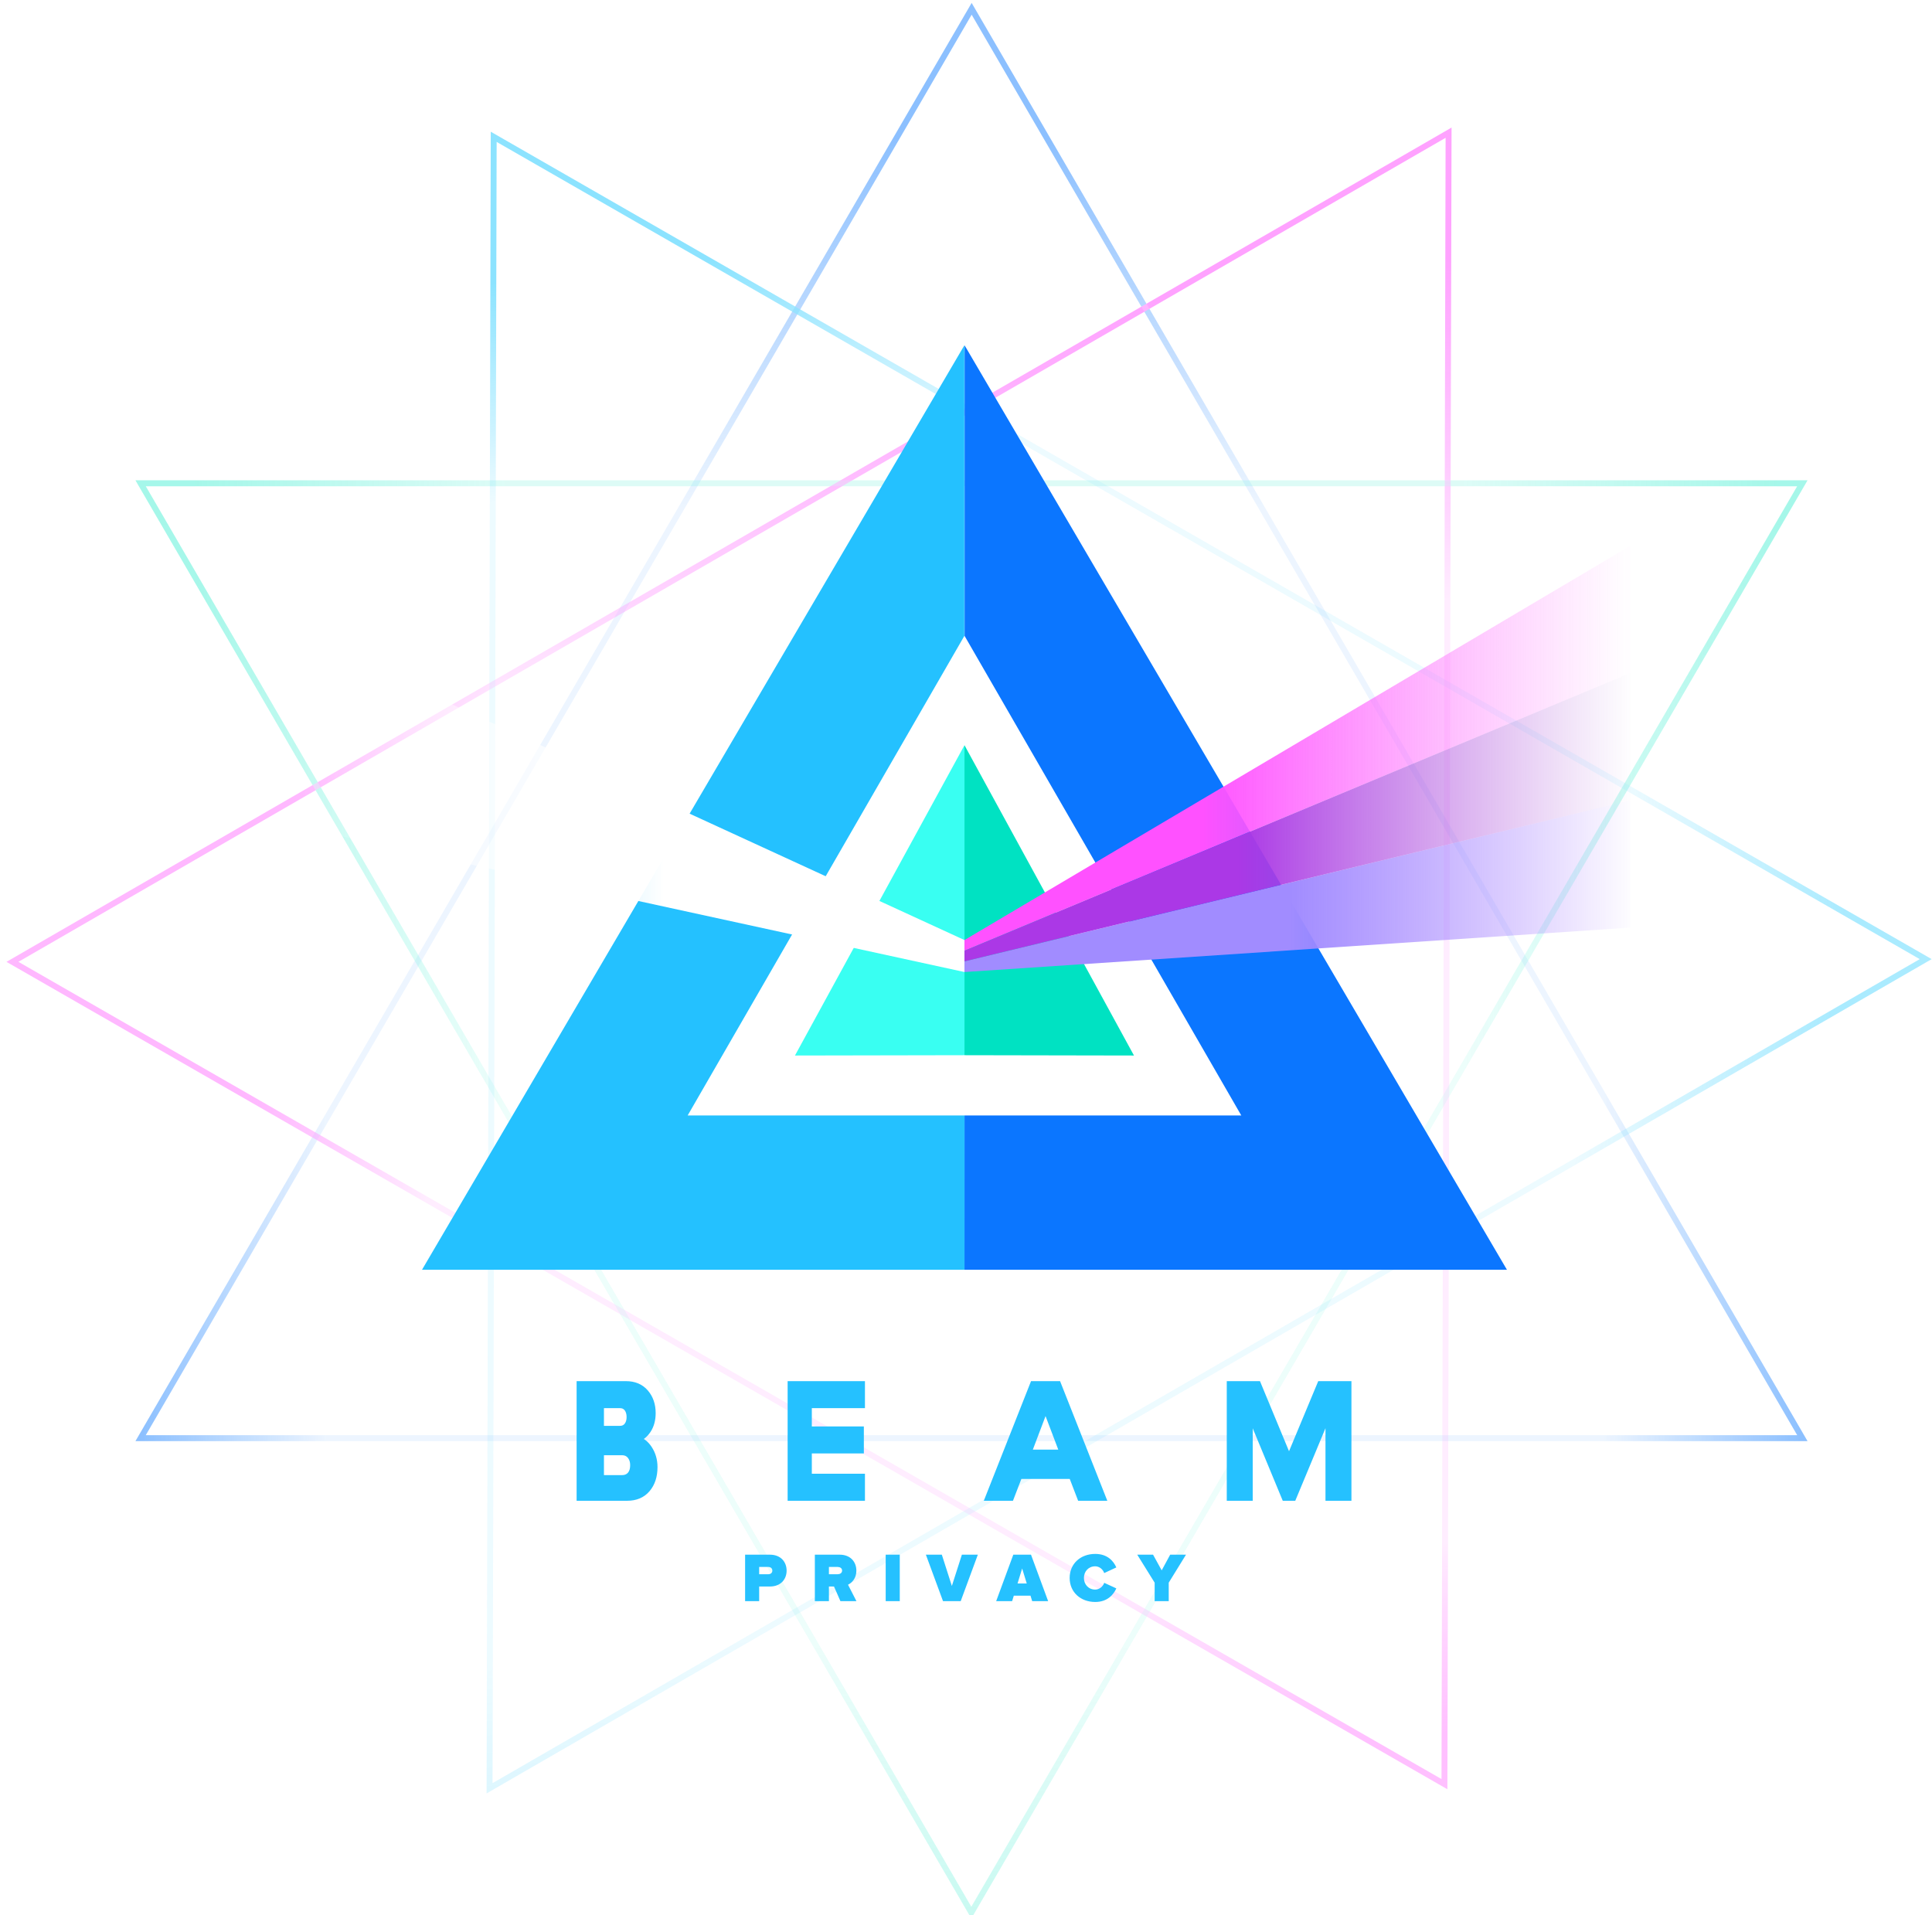
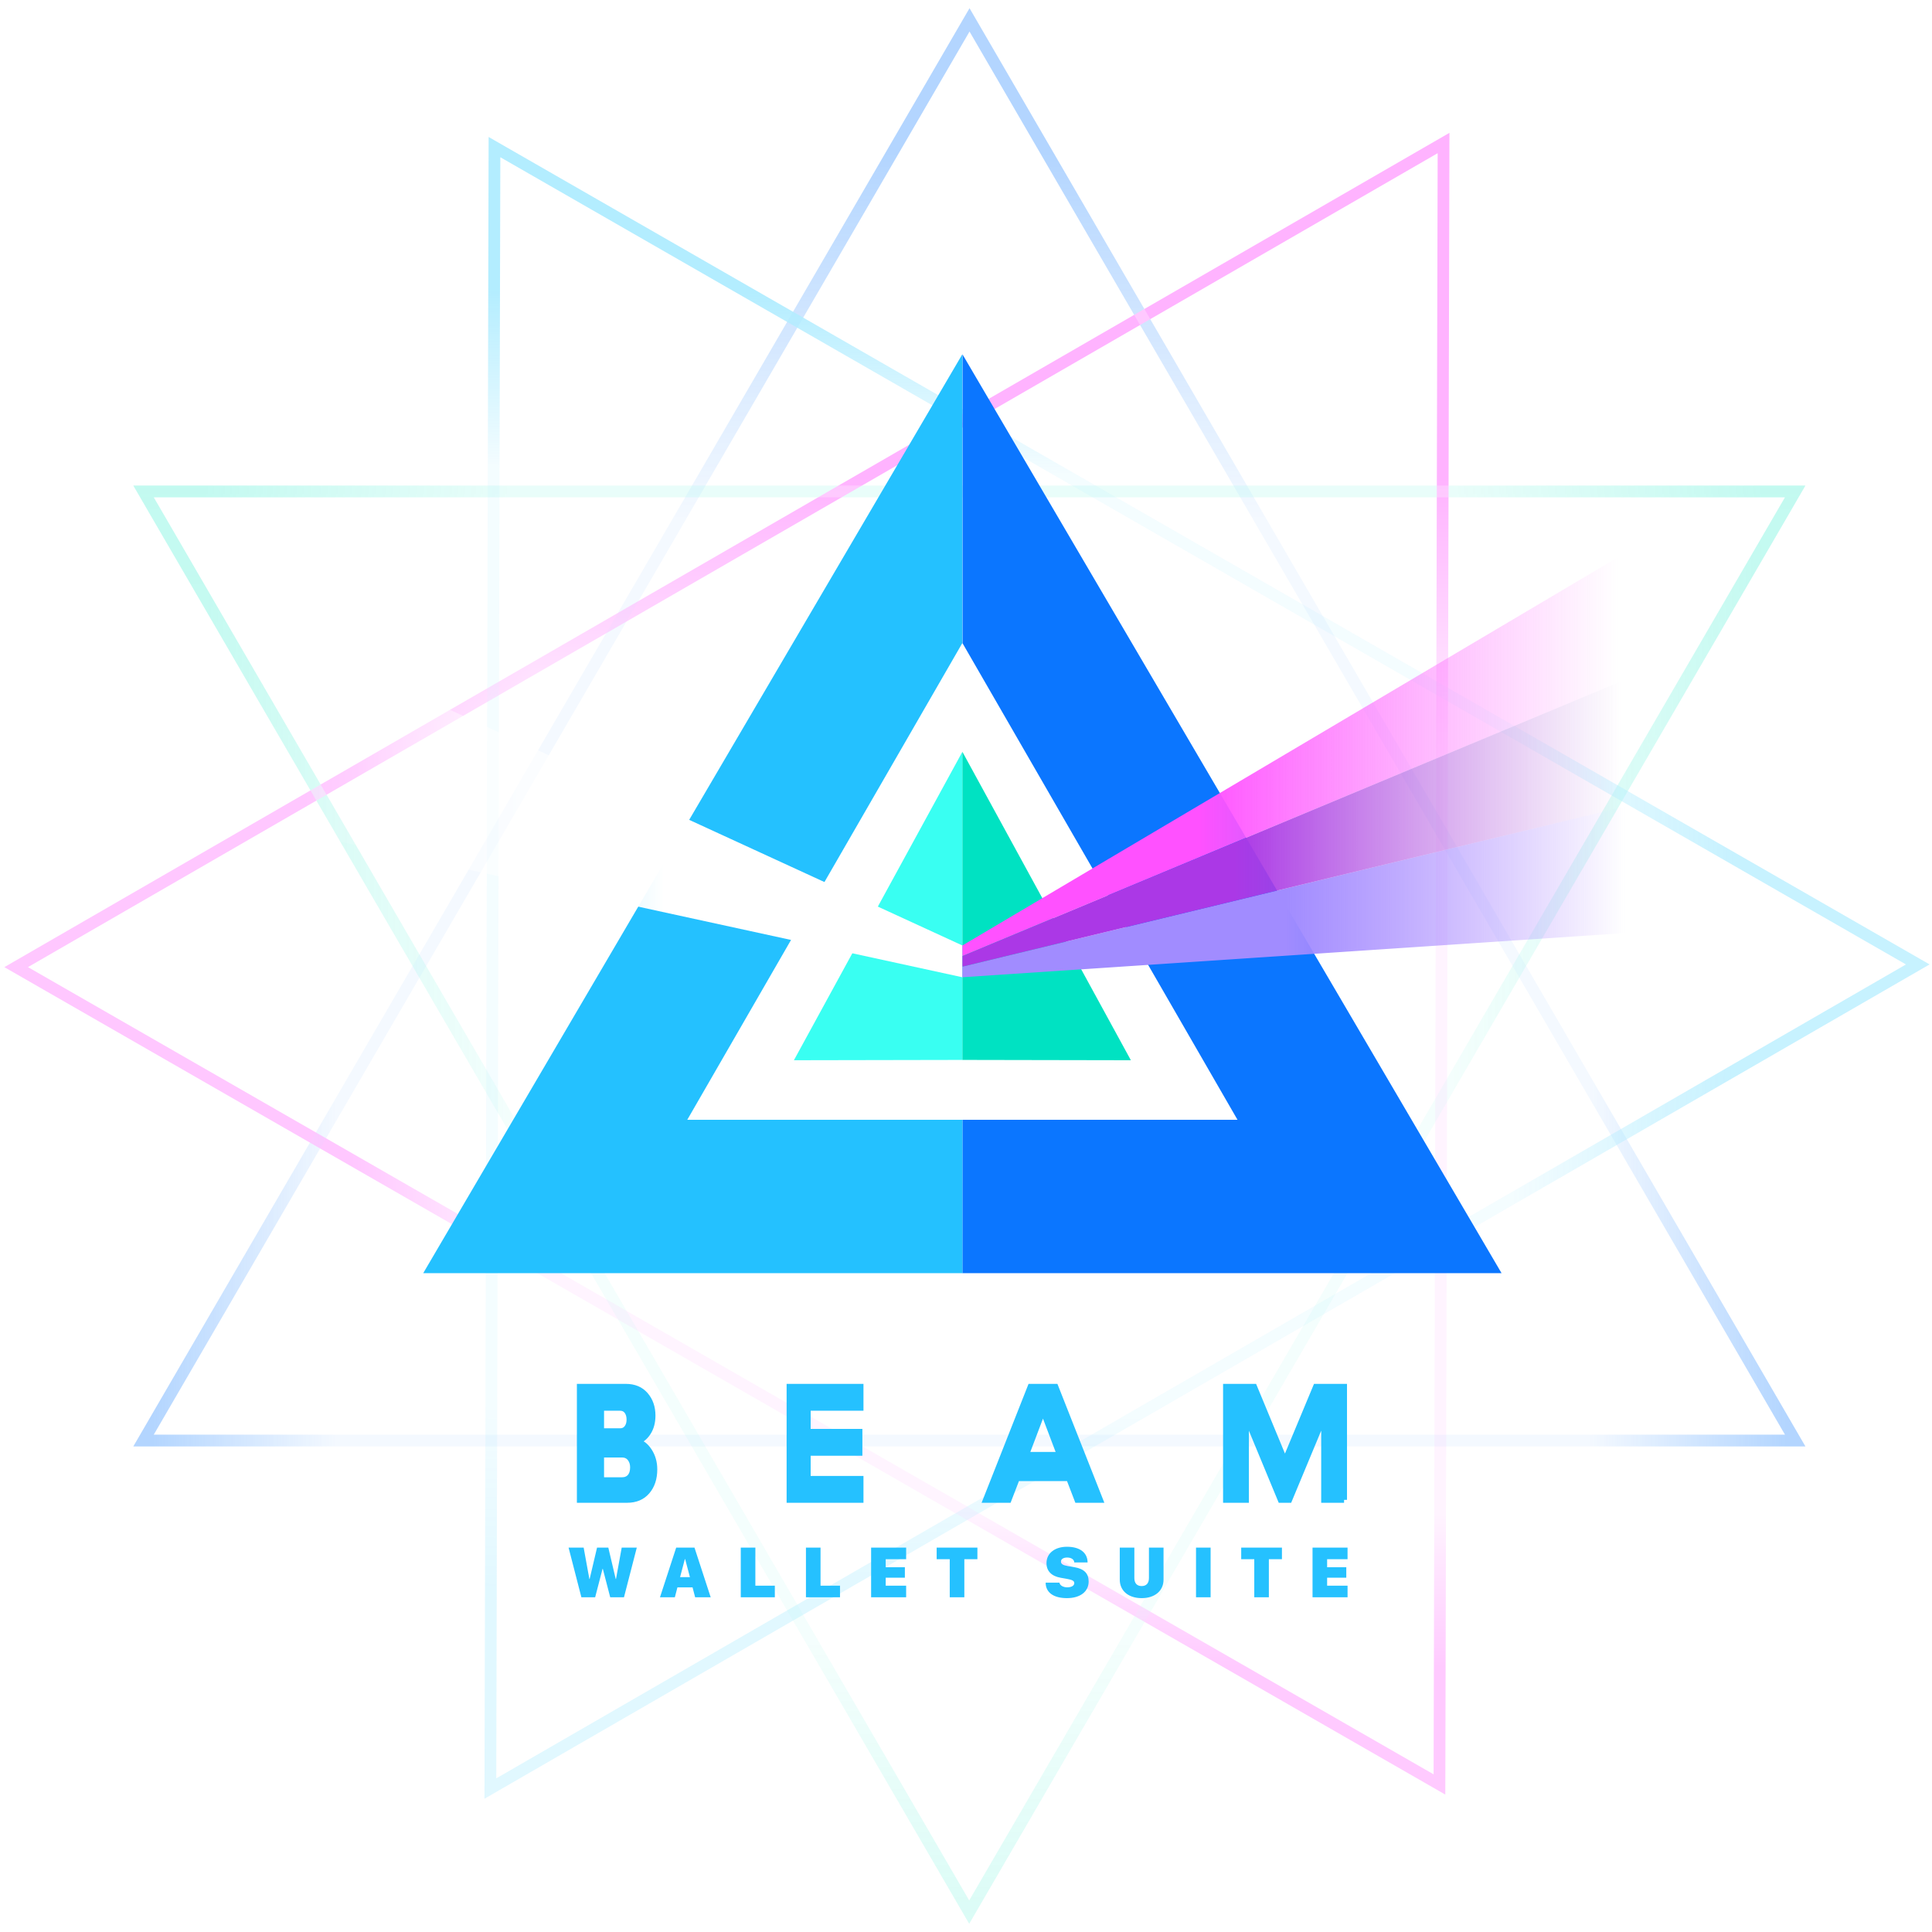
- <svg xmlns="http://www.w3.org/2000/svg" width="327" height="324" viewBox="0 0 327 324" fill="none">
-   <g mask="url(#mask0_1166_4660)">
-     <g opacity="0.45">
-       <path fill-rule="evenodd" clip-rule="evenodd" d="M164.457 1.489L305.06 243.414H23.798L164.457 1.489Z" stroke="url(#paint0_linear_1166_4660)" />
-       <path fill-rule="evenodd" clip-rule="evenodd" d="M164.457 1.489L305.06 243.414H23.798L164.457 1.489Z" stroke="url(#paint1_linear_1166_4660)" />
-       <g style="mix-blend-mode:lighten">
-         <path fill-rule="evenodd" clip-rule="evenodd" d="M164.401 323.72L23.798 81.795L305.06 81.795L164.401 323.72Z" stroke="url(#paint2_linear_1166_4660)" />
-       </g>
-       <g style="mix-blend-mode:lighten">
-         <path fill-rule="evenodd" clip-rule="evenodd" d="M164.401 323.72L23.798 81.795L305.06 81.795L164.401 323.72Z" stroke="url(#paint3_linear_1166_4660)" />
-       </g>
-       <path fill-rule="evenodd" clip-rule="evenodd" d="M83.561 23.155L325.934 162.337L82.861 302.675L83.561 23.155Z" stroke="url(#paint4_linear_1166_4660)" />
-       <path fill-rule="evenodd" clip-rule="evenodd" d="M83.561 23.155L325.934 162.337L82.861 302.675L83.561 23.155Z" stroke="url(#paint5_linear_1166_4660)" />
-       <g style="mix-blend-mode:lighten">
-         <path fill-rule="evenodd" clip-rule="evenodd" d="M244.48 301.978L2.107 162.796L245.179 22.458L244.48 301.978Z" stroke="url(#paint6_linear_1166_4660)" />
-       </g>
-       <g style="mix-blend-mode:lighten">
-         <path fill-rule="evenodd" clip-rule="evenodd" d="M244.48 301.978L2.107 162.796L245.179 22.458L244.48 301.978Z" stroke="url(#paint7_linear_1166_4660)" />
+ <svg xmlns="http://www.w3.org/2000/svg" width="329" height="329" viewBox="0 0 329 329">
+   <defs>
+     <linearGradient id="4es1jlndxa" x1="50%" x2="50%" y1="8.953%" y2="88.548%">
+       <stop offset="0%" stop-color="#0073FF" />
+       <stop offset="32.564%" stop-color="#0073FF" stop-opacity=".15" />
+       <stop offset="100%" stop-color="#0073FF" stop-opacity=".15" />
+     </linearGradient>
+     <linearGradient id="a24zq9o9hb" x1="0%" x2="100%" y1="98.33%" y2="98.33%">
+       <stop offset="0%" stop-color="#0073FF" />
+       <stop offset="11.179%" stop-color="#0073FF" stop-opacity="0" />
+       <stop offset="87.993%" stop-color="#0073FF" stop-opacity="0" />
+       <stop offset="100%" stop-color="#0073FF" />
+     </linearGradient>
+     <linearGradient id="o0q1zalqrc" x1="50%" x2="50%" y1="-2.205%" y2="101.952%">
+       <stop offset="0%" stop-color="#00E8C1" stop-opacity=".5" />
+       <stop offset="19.89%" stop-color="#00E8C1" stop-opacity=".15" />
+       <stop offset="80.309%" stop-color="#00E8C1" stop-opacity=".15" />
+       <stop offset="100%" stop-color="#00E8C1" stop-opacity=".3" />
+     </linearGradient>
+     <linearGradient id="3cpgmxkisd" x1="1.411%" x2="96.841%" y1="97.648%" y2="97.648%">
+       <stop offset="0%" stop-color="#00E8C1" stop-opacity=".7" />
+       <stop offset="19.89%" stop-color="#00E8C1" stop-opacity="0" />
+       <stop offset="80.309%" stop-color="#00E8C1" stop-opacity="0" />
+       <stop offset="100%" stop-color="#00E8C1" stop-opacity=".7" />
+     </linearGradient>
+     <linearGradient id="qmtoxwlise" x1="79.748%" x2="30.017%" y1="32.425%" y2="104.694%">
+       <stop offset="0%" stop-color="#00C2FF" />
+       <stop offset="13.495%" stop-color="#00C2FF" stop-opacity=".15" />
+       <stop offset="85.83%" stop-color="#00C2FF" stop-opacity=".15" />
+       <stop offset="100%" stop-color="#00C2FF" stop-opacity=".4" />
+     </linearGradient>
+     <linearGradient id="byb5e7etxf" x1="94.89%" x2="82.343%" y1="85.627%" y2="79.403%">
+       <stop offset="0%" stop-color="#00C2FF" stop-opacity=".7" />
+       <stop offset="100%" stop-color="#00C2FF" stop-opacity="0" />
+     </linearGradient>
+     <linearGradient id="q9nrka6hwg" x1="69.669%" x2="25.006%" y1="23.078%" y2="89.414%">
+       <stop offset="0%" stop-color="#F0F" stop-opacity=".7" />
+       <stop offset="12.774%" stop-color="#F0F" stop-opacity=".15" />
+       <stop offset="76.954%" stop-color="#F0F" stop-opacity=".15" />
+       <stop offset="100%" stop-color="#F0F" />
+     </linearGradient>
+     <linearGradient id="rxbqy1sh0h" x1="76.29%" x2="86.389%" y1="75.767%" y2="80.808%">
+       <stop offset="0%" stop-color="#F0F" stop-opacity="0" />
+       <stop offset="100%" stop-color="#F0F" stop-opacity=".7" />
+     </linearGradient>
+     <linearGradient id="f27qsf2hxi" x1=".027%" x2="54.787%" y1="50.232%" y2="50.232%">
+       <stop offset="0%" stop-color="#FFF" stop-opacity="0" />
+       <stop offset="100%" stop-color="#FFF" />
+     </linearGradient>
+     <linearGradient id="8z0f9plshj" x1="99.383%" x2="35.802%" y1="49.833%" y2="49.833%">
+       <stop offset="0%" stop-color="#FD76FD" stop-opacity="0" />
+       <stop offset="100%" stop-color="#FF51FF" />
+     </linearGradient>
+     <linearGradient id="rx61lhg3nk" x1="100.434%" x2="48.938%" y1="50.114%" y2="50.114%">
+       <stop offset="0%" stop-color="#9D6EFF" stop-opacity="0" />
+       <stop offset="100%" stop-color="#A18CFF" />
+     </linearGradient>
+     <linearGradient id="w1jcs28bxl" x1="99.909%" x2="41.056%" y1="50.24%" y2="50.24%">
+       <stop offset="0%" stop-color="#AE60D6" stop-opacity="0" />
+       <stop offset="100%" stop-color="#AB38E6" />
+     </linearGradient>
+   </defs>
+   <g fill="none" fill-rule="evenodd">
+     <g>
+       <g>
+         <g stroke-width="2" opacity=".3">
+           <g>
+             <path stroke="url(#4es1jlndxa)" d="M142.397 1.99L283 243.915H1.738L142.397 1.99z" transform="translate(-350, -83) translate(309, 34) translate(63.70406, 50.39467)" />
+             <path stroke="url(#a24zq9o9hb)" d="M142.397 1.99L283 243.915H1.738L142.397 1.99z" transform="translate(-350, -83) translate(309, 34) translate(63.70406, 50.39467)" />
+           </g>
+           <g>
+             <path stroke="url(#o0q1zalqrc)" d="M142.397 1.99L283 243.915H1.738L142.397 1.99z" style="mix-blend-mode:lighten" transform="translate(-350, -83) translate(309, 34) translate(63.70406, 131.6901) translate(142.369, 122.4576) rotate(-180) translate(-142.369, -122.4576)" />
+             <path stroke="url(#3cpgmxkisd)" d="M142.397 1.99L283 243.915H1.738L142.397 1.99z" style="mix-blend-mode:lighten" transform="translate(-350, -83) translate(309, 34) translate(63.70406, 131.6901) translate(142.369, 122.4576) rotate(-180) translate(-142.369, -122.4576)" />
+           </g>
+           <g>
+             <path stroke="url(#qmtoxwlise)" d="M185.104 56.992l140.31 241.722H44.738L185.104 56.992z" transform="translate(-350, -83) translate(309, 34) translate(0.286815, 0.946995) translate(185.0757, 177.3571) rotate(-30) translate(-185.0757, -177.3571)" />
+             <path stroke="url(#byb5e7etxf)" d="M185.104 56.992l140.31 241.722H44.738L185.104 56.992z" transform="translate(-350, -83) translate(309, 34) translate(0.286815, 0.946995) translate(185.0757, 177.3571) rotate(-30) translate(-185.0757, -177.3571)" />
+           </g>
+           <g>
+             <path stroke="url(#q9nrka6hwg)" d="M185.104 56.992l140.31 241.722H44.738L185.104 56.992z" style="mix-blend-mode:lighten" transform="translate(-350, -83) translate(309, 34) translate(40.88984, 71.26347) translate(185.0757, 177.3571) rotate(-210) translate(-185.0757, -177.3571)" />
+             <path stroke="url(#rxbqy1sh0h)" d="M185.104 56.992l140.31 241.722H44.738L185.104 56.992z" style="mix-blend-mode:lighten" transform="translate(-350, -83) translate(309, 34) translate(40.88984, 71.26347) translate(185.0757, 177.3571) rotate(-210) translate(-185.0757, -177.3571)" />
+           </g>
+         </g>
+         <g fill-rule="nonzero">
+           <g>
+             <g>
+               <path fill="#0B76FF" d="M91.82 130.346L138.664 130.346 91.832 49.18 91.832 49.18 91.832 0 183.628 156.463 91.814 156.463z" transform="translate(-350, -83) translate(309, 34) translate(92, 109) translate(0.416952, 0.342699) translate(20.65423, 0)" />
+               <path fill="#24C1FF" d="M91.814 130.346L44.964 130.346 91.796 49.18 91.796 49.18 91.796 0 0 156.463 91.814 156.463z" transform="translate(-350, -83) translate(309, 34) translate(92, 109) translate(0.416952, 0.342699) translate(20.65423, 0)" />
+             </g>
+             <path fill="#39FFF2" d="M112.468 67.682L112.468 120.151 83.777 120.205z" transform="translate(-350, -83) translate(309, 34) translate(92, 109) translate(0.416952, 0.342699)" />
+             <path fill="#00E2C2" d="M112.468 67.682L112.468 120.151 141.159 120.205z" transform="translate(-350, -83) translate(309, 34) translate(92, 109) translate(0.416952, 0.342699)" />
+             <path fill="url(#f27qsf2hxi)" d="M0 48.946L112.468 100.663 112.468 106.074 0 81.58z" transform="translate(-350, -83) translate(309, 34) translate(92, 109) translate(0.416952, 0.342699)" />
+             <path fill="url(#8z0f9plshj)" d="M225.166 33.927L112.468 100.663 112.468 102.467 225.166 55.469z" transform="translate(-350, -83) translate(309, 34) translate(92, 109) translate(0.416952, 0.342699)" />
+             <path fill="url(#rx61lhg3nk)" d="M225.166 98.559L112.468 106.074 112.468 104.271 225.166 77.017z" transform="translate(-350, -83) translate(309, 34) translate(92, 109) translate(0.416952, 0.342699)" />
+             <path fill="url(#w1jcs28bxl)" d="M225.166 55.469L112.468 102.467 112.468 104.271 225.166 77.017z" transform="translate(-350, -83) translate(309, 34) translate(92, 109) translate(0.416952, 0.342699)" />
+           </g>
+           <path fill="#25C1FF" stroke="#25C1FF" d="M55.792 195.408h-8.054V176.16h7.839c1.417 0 2.529.466 3.333 1.4.805.932 1.207 2.101 1.207 3.506 0 1.154-.267 2.13-.8 2.929-.534.798-1.191 1.294-1.972 1.486.86.154 1.59.688 2.187 1.602.597.913.896 1.957.896 3.13 0 1.54-.41 2.79-1.23 3.752-.821.962-1.957 1.443-3.406 1.443zm-1.211-11.68c.504 0 .9-.185 1.187-.555.286-.37.43-.846.43-1.431 0-.6-.144-1.085-.43-1.455-.287-.37-.683-.554-1.187-.554h-3.217v3.994h3.217zm.334 8.338c.592 0 1.055-.192 1.388-.578.333-.386.5-.925.5-1.617 0-.614-.167-1.13-.5-1.547-.333-.417-.796-.626-1.388-.626h-3.551v4.368h3.551zm40.624 3.342H83.453V176.16H95.54v3.573h-8.992v4.092h8.807v3.571h-8.807v4.439h8.992v3.573zm40.786 0h-3.858l-1.42-3.694h-8.876l-1.422 3.694h-3.857l7.599-19.248h4.235l7.6 19.248zm-6.84-7.658l-2.877-7.584-2.876 7.584h5.753zm48.395 7.658h-3.393v-14.285l-5.947 14.285h-1.45l-5.917-14.285v14.285h-3.394V176.16h4.786l5.25 12.669 5.28-12.67h4.785v19.25z" transform="translate(-350, -83) translate(309, 34) translate(92, 109)" />
+           <path fill="#25C1FF" d="M50.348 212l1.26-4.84h.046l1.26 4.84h2.344l2.18-8.455H54.87l-.972 5.344h-.047l-1.26-5.344H50.67l-1.26 5.344h-.047l-.972-5.344h-2.567l2.18 8.455h2.344zm13.57 0l.44-1.682h2.578l.44 1.682h2.648l-2.76-8.455h-3.117L61.387 212h2.532zm2.567-3.434H64.81l.815-3.07h.047l.814 3.07zM80.947 212v-1.975H77.63v-6.48h-2.484V212h5.8zm11.098 0v-1.975h-3.316v-6.48h-2.485V212h5.801zm11.262 0v-1.975h-3.48v-1.359h3.264v-1.781h-3.264v-1.365h3.48v-1.975h-5.965V212h5.965zm9.91 0v-6.48h2.226v-1.975h-6.938v1.975h2.227V212h2.484zm17.473.146c2.25 0 3.697-1.101 3.697-2.83 0-1.37-.767-2.15-2.408-2.437l-1.16-.2c-.803-.14-1.148-.35-1.148-.755 0-.422.41-.692 1.06-.692.668 0 1.19.311 1.207.838h2.268c-.012-1.64-1.272-2.672-3.522-2.672-2.015 0-3.48 1.079-3.48 2.79 0 1.324.844 2.214 2.396 2.484l1.12.2c.908.163 1.218.333 1.218.726 0 .41-.457.709-1.201.709-.668 0-1.254-.317-1.324-.797h-2.35c.006 1.687 1.36 2.636 3.627 2.636zm12.721 0c2.233 0 3.727-1.23 3.727-3.158v-5.443h-2.484v5.168c0 .89-.44 1.377-1.243 1.377-.802 0-1.242-.486-1.242-1.377v-5.168h-2.484v5.443c0 1.928 1.494 3.158 3.726 3.158zm11.743-.146v-8.455h-2.484V212h2.484zm9.92 0v-6.48h2.227v-1.975h-6.937v1.975h2.226V212h2.485zm13.402 0v-1.975h-3.48v-1.359h3.263v-1.781h-3.264v-1.365h3.48v-1.975h-5.964V212h5.965z" transform="translate(-350, -83) translate(309, 34) translate(92, 109)" />
+         </g>
      </g>
    </g>
-     <path d="M163.248 188.793H210.092L163.26 107.627V58.447L255.056 214.91H163.242L163.248 188.793Z" fill="#0B76FF" />
-     <path d="M163.242 188.793H116.392L163.224 107.627V58.447L71.428 214.91H163.242V188.793Z" fill="#24C1FF" />
-     <path d="M163.242 126.129V178.598L134.551 178.652L163.242 126.129Z" fill="#39FFF2" />
-     <path d="M163.241 126.129V178.598L191.932 178.652L163.241 126.129Z" fill="#00E2C2" />
-     <path d="M50.773 107.393L163.241 159.11V164.521L50.773 140.027V107.393Z" fill="url(#paint8_linear_1166_4660)" />
-     <path d="M275.939 92.374L163.241 159.11V160.914L275.939 113.916V92.374Z" fill="url(#paint9_linear_1166_4660)" />
-     <path d="M275.939 157.006L163.241 164.521V162.718L275.939 135.464V157.006Z" fill="url(#paint10_linear_1166_4660)" />
-     <path d="M275.939 113.916L163.241 160.914V162.718L275.939 135.464V113.916Z" fill="url(#paint11_linear_1166_4660)" />
-     <path fill-rule="evenodd" clip-rule="evenodd" d="M224.844 253.512H228.237V234.263H223.452L218.172 246.933L212.922 234.264H208.136V253.512H211.53V239.227L217.447 253.512H218.897L224.844 239.227V253.512ZM106.149 253.512H98.095V234.264H105.934C107.351 234.264 108.463 234.73 109.267 235.664C110.072 236.596 110.474 237.765 110.474 239.17C110.474 240.324 110.207 241.3 109.674 242.099C109.14 242.897 108.483 243.393 107.702 243.585C108.562 243.739 109.292 244.273 109.889 245.187C110.486 246.1 110.785 247.144 110.785 248.317C110.785 249.857 110.375 251.107 109.555 252.069C108.734 253.031 107.598 253.512 106.149 253.512ZM104.938 241.832C105.442 241.832 105.838 241.647 106.125 241.277C106.411 240.907 106.555 240.431 106.555 239.846C106.555 239.246 106.411 238.761 106.125 238.391C105.838 238.021 105.442 237.837 104.938 237.837H101.721V241.831H104.938V241.832ZM106.66 249.592C106.327 249.978 105.864 250.17 105.272 250.17H101.721V245.802H105.272C105.864 245.802 106.327 246.011 106.66 246.428C106.993 246.845 107.16 247.361 107.16 247.975C107.16 248.667 106.993 249.206 106.66 249.592ZM145.896 253.512H133.81V234.264H145.897V237.837H136.905V241.929H145.712V245.5H136.905V249.939H145.897V253.512H145.896ZM182.824 253.512H186.682H186.683L179.083 234.264H174.848L167.249 253.512H171.106L172.528 249.818H181.404L182.824 253.512ZM179.842 245.854L176.965 238.27L174.089 245.854H179.842Z" fill="#25C1FF" />
-     <path d="M228.237 253.512V254.012H228.737V253.512H228.237ZM224.844 253.512H224.344V254.012H224.844V253.512ZM228.237 234.263H228.737V233.763H228.237V234.263ZM223.452 234.263V233.763H223.118L222.99 234.071L223.452 234.263ZM218.172 246.933L217.71 247.125L218.17 248.236L218.633 247.126L218.172 246.933ZM212.922 234.264L213.384 234.073L213.256 233.764H212.922V234.264ZM208.136 234.264V233.764H207.636V234.264H208.136ZM208.136 253.512H207.636V254.012H208.136V253.512ZM211.53 253.512V254.012H212.03V253.512H211.53ZM211.53 239.227L211.992 239.036L211.03 239.227H211.53ZM217.447 253.512L216.985 253.704L217.113 254.012H217.447V253.512ZM218.897 253.512V254.012H219.23L219.358 253.704L218.897 253.512ZM224.844 239.227H225.344L224.382 239.035L224.844 239.227ZM98.095 253.512H97.595V254.012H98.095V253.512ZM98.095 234.264V233.764H97.595V234.264H98.095ZM109.267 235.664L108.888 235.991L108.888 235.991L109.267 235.664ZM109.674 242.099L110.089 242.377L110.09 242.377L109.674 242.099ZM107.702 243.585L107.582 243.1L107.614 244.077L107.702 243.585ZM109.889 245.187L109.47 245.461L109.47 245.461L109.889 245.187ZM109.555 252.069L109.935 252.394L109.935 252.394L109.555 252.069ZM106.125 241.277L106.52 241.584L106.52 241.583L106.125 241.277ZM104.938 241.832H104.438V242.332H104.938V241.832ZM106.125 238.391L106.52 238.086L106.52 238.085L106.125 238.391ZM101.721 237.837V237.337H101.221V237.837H101.721ZM101.721 241.831H101.221V242.331H101.721V241.831ZM104.938 241.831H105.438V241.331H104.938V241.831ZM106.66 249.592L107.038 249.919L106.66 249.592ZM101.721 250.17H101.221V250.67H101.721V250.17ZM101.721 245.802V245.302H101.221V245.802H101.721ZM106.66 246.428L107.05 246.116L106.66 246.428ZM133.81 253.512H133.31V254.012H133.81V253.512ZM133.81 234.264V233.764H133.31V234.264H133.81ZM145.897 234.264H146.397V233.764H145.897V234.264ZM145.897 237.837V238.337H146.397V237.837H145.897ZM136.905 237.837V237.337H136.405V237.837H136.905ZM136.905 241.929H136.405V242.429H136.905V241.929ZM145.712 241.929H146.212V241.429H145.712V241.929ZM145.712 245.5V246H146.212V245.5H145.712ZM136.905 245.5V245H136.405V245.5H136.905ZM136.905 249.939H136.405V250.439H136.905V249.939ZM145.897 249.939H146.397V249.439H145.897V249.939ZM145.897 253.512V254.012H146.397V253.512H145.897ZM182.824 253.512L182.357 253.692L182.48 254.012H182.824V253.512ZM186.683 253.512V254.012H187.418L187.148 253.329L186.683 253.512ZM179.083 234.264L179.548 234.081L179.423 233.764H179.083V234.264ZM174.848 234.264V233.764H174.508L174.383 234.081L174.848 234.264ZM167.249 253.512L166.784 253.329L166.514 254.012H167.249V253.512ZM171.106 253.512V254.012H171.449L171.572 253.692L171.106 253.512ZM172.528 249.818V249.318H172.184L172.061 249.639L172.528 249.818ZM181.404 249.818L181.87 249.639L181.747 249.318H181.404V249.818ZM176.965 238.27L177.432 238.093L176.965 236.86L176.497 238.093L176.965 238.27ZM179.842 245.854V246.354H180.566L180.309 245.677L179.842 245.854ZM174.089 245.854L173.621 245.677L173.364 246.354H174.089V245.854ZM228.237 253.012H224.844V254.012H228.237V253.012ZM227.737 234.263V253.512H228.737V234.263H227.737ZM223.452 234.763H228.237V233.763H223.452V234.763ZM218.633 247.126L223.913 234.456L222.99 234.071L217.71 246.741L218.633 247.126ZM212.46 234.456L217.71 247.125L218.634 246.742L213.384 234.073L212.46 234.456ZM208.136 234.764H212.922V233.764H208.136V234.764ZM208.636 253.512V234.264H207.636V253.512H208.636ZM211.53 253.012H208.136V254.012H211.53V253.012ZM211.03 239.227V253.512H212.03V239.227H211.03ZM217.909 253.321L211.992 239.036L211.068 239.419L216.985 253.704L217.909 253.321ZM218.897 253.012H217.447V254.012H218.897V253.012ZM224.382 239.035L218.435 253.32L219.358 253.704L225.305 239.419L224.382 239.035ZM225.344 253.512V239.227H224.344V253.512H225.344ZM98.095 254.012H106.149V253.012H98.095V254.012ZM97.595 234.264V253.512H98.595V234.264H97.595ZM105.934 233.764H98.095V234.764H105.934V233.764ZM109.646 235.338C108.732 234.276 107.472 233.764 105.934 233.764V234.764C107.23 234.764 108.194 235.184 108.888 235.991L109.646 235.338ZM110.974 239.17C110.974 237.663 110.54 236.373 109.645 235.337L108.888 235.991C109.604 236.819 109.974 237.867 109.974 239.17H110.974ZM110.09 242.377C110.688 241.48 110.974 240.403 110.974 239.17H109.974C109.974 240.246 109.726 241.12 109.258 241.822L110.09 242.377ZM107.821 244.071C108.746 243.843 109.5 243.257 110.089 242.377L109.258 241.821C108.779 242.537 108.219 242.943 107.582 243.1L107.821 244.071ZM110.307 244.914C109.655 243.915 108.817 243.277 107.79 243.093L107.614 244.077C108.306 244.201 108.929 244.632 109.47 245.461L110.307 244.914ZM111.285 248.317C111.285 247.055 110.961 245.914 110.307 244.914L109.47 245.461C110.01 246.286 110.285 247.234 110.285 248.317H111.285ZM109.935 252.394C110.848 251.323 111.285 249.949 111.285 248.317H110.285C110.285 249.765 109.901 250.892 109.174 251.745L109.935 252.394ZM106.149 254.012C107.72 254.012 109.005 253.484 109.935 252.394L109.174 251.745C108.463 252.578 107.475 253.012 106.149 253.012V254.012ZM105.73 240.971C105.546 241.208 105.301 241.332 104.938 241.332V242.332C105.582 242.332 106.13 242.086 106.52 241.584L105.73 240.971ZM106.055 239.846C106.055 240.348 105.933 240.708 105.729 240.972L106.52 241.583C106.889 241.106 107.055 240.515 107.055 239.846H106.055ZM105.729 238.697C105.931 238.958 106.055 239.326 106.055 239.846H107.055C107.055 239.167 106.891 238.565 106.52 238.086L105.729 238.697ZM104.938 238.337C105.302 238.337 105.546 238.461 105.73 238.698L106.52 238.085C106.129 237.582 105.582 237.337 104.938 237.337V238.337ZM101.721 238.337H104.938V237.337H101.721V238.337ZM102.221 241.831V237.837H101.221V241.831H102.221ZM104.938 241.331H101.721V242.331H104.938V241.331ZM105.438 241.832V241.831H104.438V241.832H105.438ZM105.272 250.67C105.982 250.67 106.594 250.434 107.038 249.919L106.281 249.266C106.059 249.523 105.745 249.67 105.272 249.67V250.67ZM101.721 250.67H105.272V249.67H101.721V250.67ZM101.221 245.802V250.17H102.221V245.802H101.221ZM105.272 245.302H101.721V246.302H105.272V245.302ZM107.05 246.116C106.611 245.567 105.997 245.302 105.272 245.302V246.302C105.73 246.302 106.042 246.456 106.269 246.74L107.05 246.116ZM107.66 247.975C107.66 247.266 107.464 246.635 107.05 246.116L106.269 246.74C106.521 247.056 106.66 247.457 106.66 247.975H107.66ZM107.038 249.919C107.474 249.414 107.66 248.745 107.66 247.975H106.66C106.66 248.59 106.512 248.998 106.281 249.266L107.038 249.919ZM133.81 254.012H145.896V253.012H133.81V254.012ZM133.31 234.264V253.512H134.31V234.264H133.31ZM145.897 233.764H133.81V234.764H145.897V233.764ZM146.397 237.837V234.264H145.397V237.837H146.397ZM136.905 238.337H145.897V237.337H136.905V238.337ZM137.405 241.929V237.837H136.405V241.929H137.405ZM145.712 241.429H136.905V242.429H145.712V241.429ZM146.212 245.5V241.929H145.212V245.5H146.212ZM136.905 246H145.712V245H136.905V246ZM137.405 249.939V245.5H136.405V249.939H137.405ZM145.897 249.439H136.905V250.439H145.897V249.439ZM146.397 253.512V249.939H145.397V253.512H146.397ZM145.896 254.012H145.897V253.012H145.896V254.012ZM186.682 253.012H182.824V254.012H186.682V253.012ZM186.683 253.012H186.682V254.012H186.683V253.012ZM178.618 234.448L186.218 253.696L187.148 253.329L179.548 234.081L178.618 234.448ZM174.848 234.764H179.083V233.764H174.848V234.764ZM167.714 253.696L175.313 234.448L174.383 234.081L166.784 253.329L167.714 253.696ZM171.106 253.012H167.249V254.012H171.106V253.012ZM172.061 249.639L170.639 253.333L171.572 253.692L172.994 249.998L172.061 249.639ZM181.404 249.318H172.528V250.318H181.404V249.318ZM183.29 253.333L181.87 249.639L180.937 249.998L182.357 253.692L183.29 253.333ZM176.497 238.448L179.374 246.032L180.309 245.677L177.432 238.093L176.497 238.448ZM174.556 246.032L177.432 238.448L176.497 238.093L173.621 245.677L174.556 246.032ZM179.842 245.354H174.089V246.354H179.842V245.354Z" fill="#25C1FF" />
-     <path d="M128.493 271H126.112V263.136H130.309C132.148 263.136 133.138 264.363 133.138 265.836C133.138 267.298 132.148 268.524 130.309 268.524H128.493V271ZM130.002 266.449C130.403 266.449 130.722 266.249 130.722 265.836C130.722 265.412 130.403 265.211 130.002 265.211H128.493V266.449H130.002ZM144.956 271H142.245L141.16 268.524H140.299V271H137.918V263.136H142.115C143.954 263.136 144.944 264.363 144.944 265.836C144.944 267.192 144.155 267.911 143.53 268.218L144.956 271ZM141.749 266.449C142.15 266.449 142.528 266.261 142.528 265.824C142.528 265.4 142.15 265.211 141.749 265.211H140.299V266.449H141.749ZM152.289 271H149.908V263.136H152.289V271ZM162.604 271H159.609L156.709 263.136H159.409L161.106 268.43L162.804 263.136H165.504L162.604 271ZM177.402 271H174.702L174.419 270.08H171.59L171.307 271H168.607L171.507 263.136H174.502L177.402 271ZM173.782 268.005L173.004 265.471L172.226 268.005H173.782ZM185.371 271.141C182.907 271.141 181.044 269.491 181.044 267.074C181.044 264.645 182.907 263.007 185.371 263.007C187.434 263.007 188.472 264.209 188.943 265.294L186.892 266.249C186.692 265.636 186.079 265.105 185.371 265.105C184.228 265.105 183.461 265.978 183.461 267.074C183.461 268.171 184.228 269.043 185.371 269.043C186.079 269.043 186.692 268.512 186.892 267.899L188.943 268.843C188.484 269.892 187.434 271.141 185.371 271.141ZM197.812 271H195.431V267.876L192.484 263.136H195.16L196.622 265.789L198.06 263.136H200.736L197.812 267.876V271Z" fill="#25C1FF" />
  </g>
-   <defs>
-     <linearGradient id="paint0_linear_1166_4660" x1="52.494" y1="23.149" x2="52.494" y2="215.709" gradientUnits="userSpaceOnUse">
-       <stop stop-color="#0073FF" />
-       <stop offset="0.326" stop-color="#0073FF" stop-opacity="0.15" />
-       <stop offset="1" stop-color="#0073FF" stop-opacity="0.15" />
-     </linearGradient>
-     <linearGradient id="paint1_linear_1166_4660" x1="23.798" y1="360.336" x2="305.06" y2="360.336" gradientUnits="userSpaceOnUse">
-       <stop stop-color="#0073FF" />
-       <stop offset="0.112" stop-color="#0073FF" stop-opacity="0.01" />
-       <stop offset="0.88" stop-color="#0073FF" stop-opacity="0.01" />
-       <stop offset="1" stop-color="#0073FF" />
-     </linearGradient>
-     <linearGradient id="paint2_linear_1166_4660" x1="310.906" y1="329.054" x2="310.906" y2="77.072" gradientUnits="userSpaceOnUse">
-       <stop stop-color="#00E8C1" stop-opacity="0.5" />
-       <stop offset="0.199" stop-color="#00E8C1" stop-opacity="0.15" />
-       <stop offset="0.803" stop-color="#00E8C1" stop-opacity="0.15" />
-       <stop offset="1" stop-color="#00E8C1" stop-opacity="0.3" />
-     </linearGradient>
-     <linearGradient id="paint3_linear_1166_4660" x1="301.091" y1="-27.95" x2="32.683" y2="-27.95" gradientUnits="userSpaceOnUse">
-       <stop stop-color="#00E8C1" stop-opacity="0.7" />
-       <stop offset="0.199" stop-color="#00E8C1" stop-opacity="0.01" />
-       <stop offset="0.803" stop-color="#00E8C1" stop-opacity="0.01" />
-       <stop offset="1" stop-color="#00E8C1" stop-opacity="0.7" />
-     </linearGradient>
-     <linearGradient id="paint4_linear_1166_4660" x1="39.161" y1="52.804" x2="68.854" y2="322.965" gradientUnits="userSpaceOnUse">
-       <stop stop-color="#00C2FF" />
-       <stop offset="0.135" stop-color="#00C2FF" stop-opacity="0.15" />
-       <stop offset="0.858" stop-color="#00C2FF" stop-opacity="0.15" />
-       <stop offset="1" stop-color="#00C2FF" stop-opacity="0.4" />
-     </linearGradient>
-     <linearGradient id="paint5_linear_1166_4660" x1="313.754" y1="146.374" x2="273.874" y2="140.888" gradientUnits="userSpaceOnUse">
-       <stop stop-color="#00C2FF" stop-opacity="0.7" />
-       <stop offset="1" stop-color="#00C2FF" stop-opacity="0.01" />
-     </linearGradient>
-     <linearGradient id="paint6_linear_1166_4660" x1="315.519" y1="284.91" x2="286.509" y2="39.043" gradientUnits="userSpaceOnUse">
-       <stop stop-color="#FF39FF" stop-opacity="0.7" />
-       <stop offset="0.128" stop-color="#FF00FF" stop-opacity="0.15" />
-       <stop offset="0.77" stop-color="#FF00FF" stop-opacity="0.15" />
-       <stop offset="1" stop-color="#FF31FF" />
-     </linearGradient>
-     <linearGradient id="paint7_linear_1166_4660" x1="80.339" y1="146.125" x2="48.204" y2="141.605" gradientUnits="userSpaceOnUse">
-       <stop stop-color="#FF00FF" stop-opacity="0.01" />
-       <stop offset="1" stop-color="#FF2CFF" stop-opacity="0.7" />
-     </linearGradient>
-     <linearGradient id="paint8_linear_1166_4660" x1="50.804" y1="151.731" x2="112.391" y2="151.731" gradientUnits="userSpaceOnUse">
-       <stop stop-color="white" stop-opacity="0.01" />
-       <stop offset="1" stop-color="white" />
-     </linearGradient>
-     <linearGradient id="paint9_linear_1166_4660" x1="275.244" y1="104.74" x2="203.589" y2="104.74" gradientUnits="userSpaceOnUse">
-       <stop stop-color="#FD76FD" stop-opacity="0.01" />
-       <stop offset="1" stop-color="#FF51FF" />
-     </linearGradient>
-     <linearGradient id="paint10_linear_1166_4660" x1="276.428" y1="142.544" x2="218.393" y2="142.544" gradientUnits="userSpaceOnUse">
-       <stop stop-color="#9D6EFF" stop-opacity="0.01" />
-       <stop offset="1" stop-color="#A18CFF" />
-     </linearGradient>
-     <linearGradient id="paint11_linear_1166_4660" x1="275.837" y1="124.073" x2="209.511" y2="124.073" gradientUnits="userSpaceOnUse">
-       <stop stop-color="#AE60D6" stop-opacity="0.01" />
-       <stop offset="1" stop-color="#AB38E6" />
-     </linearGradient>
-   </defs>
</svg>
